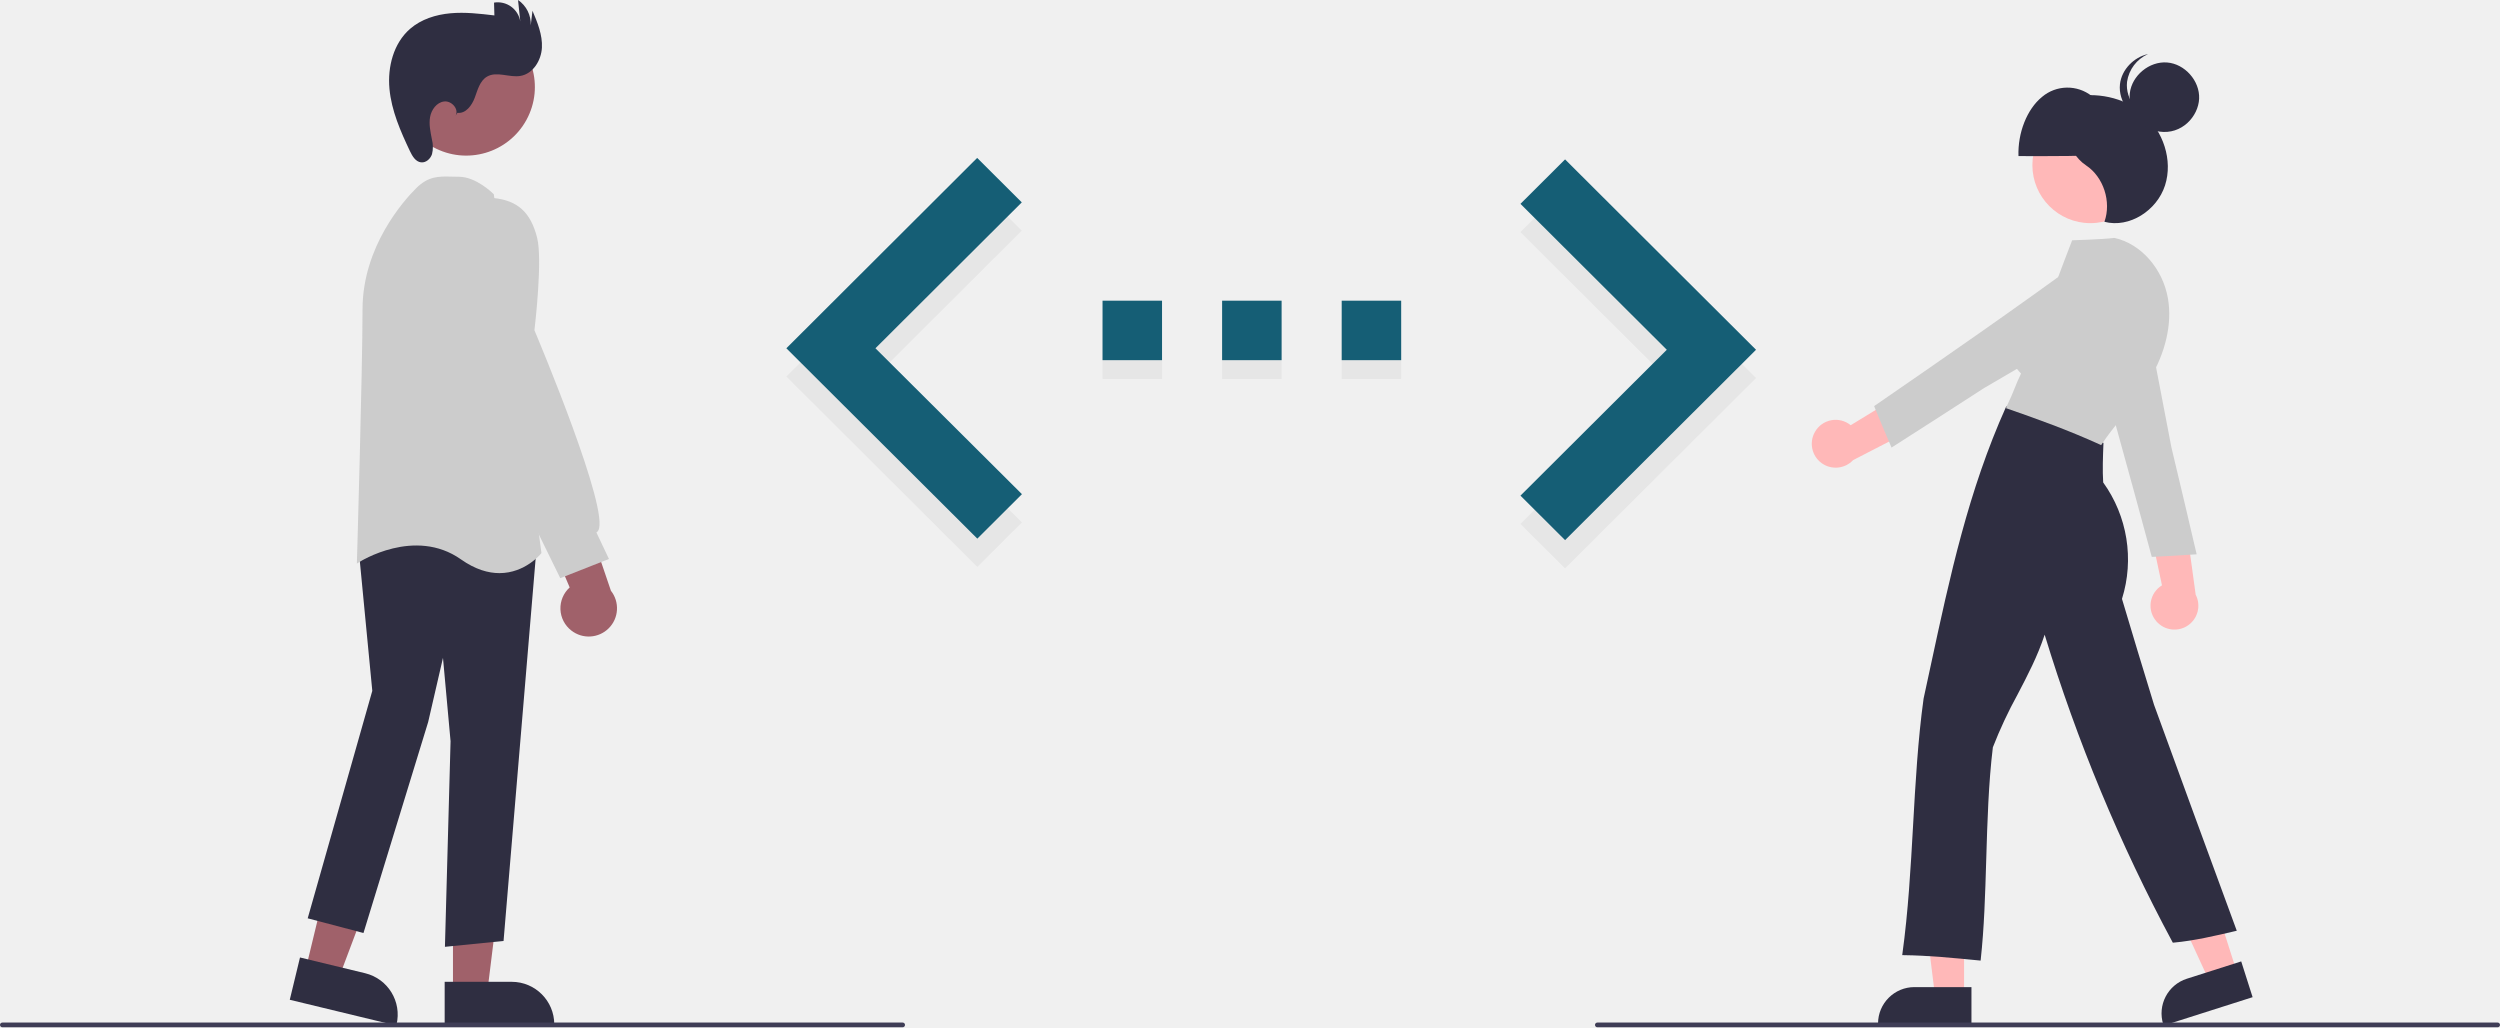
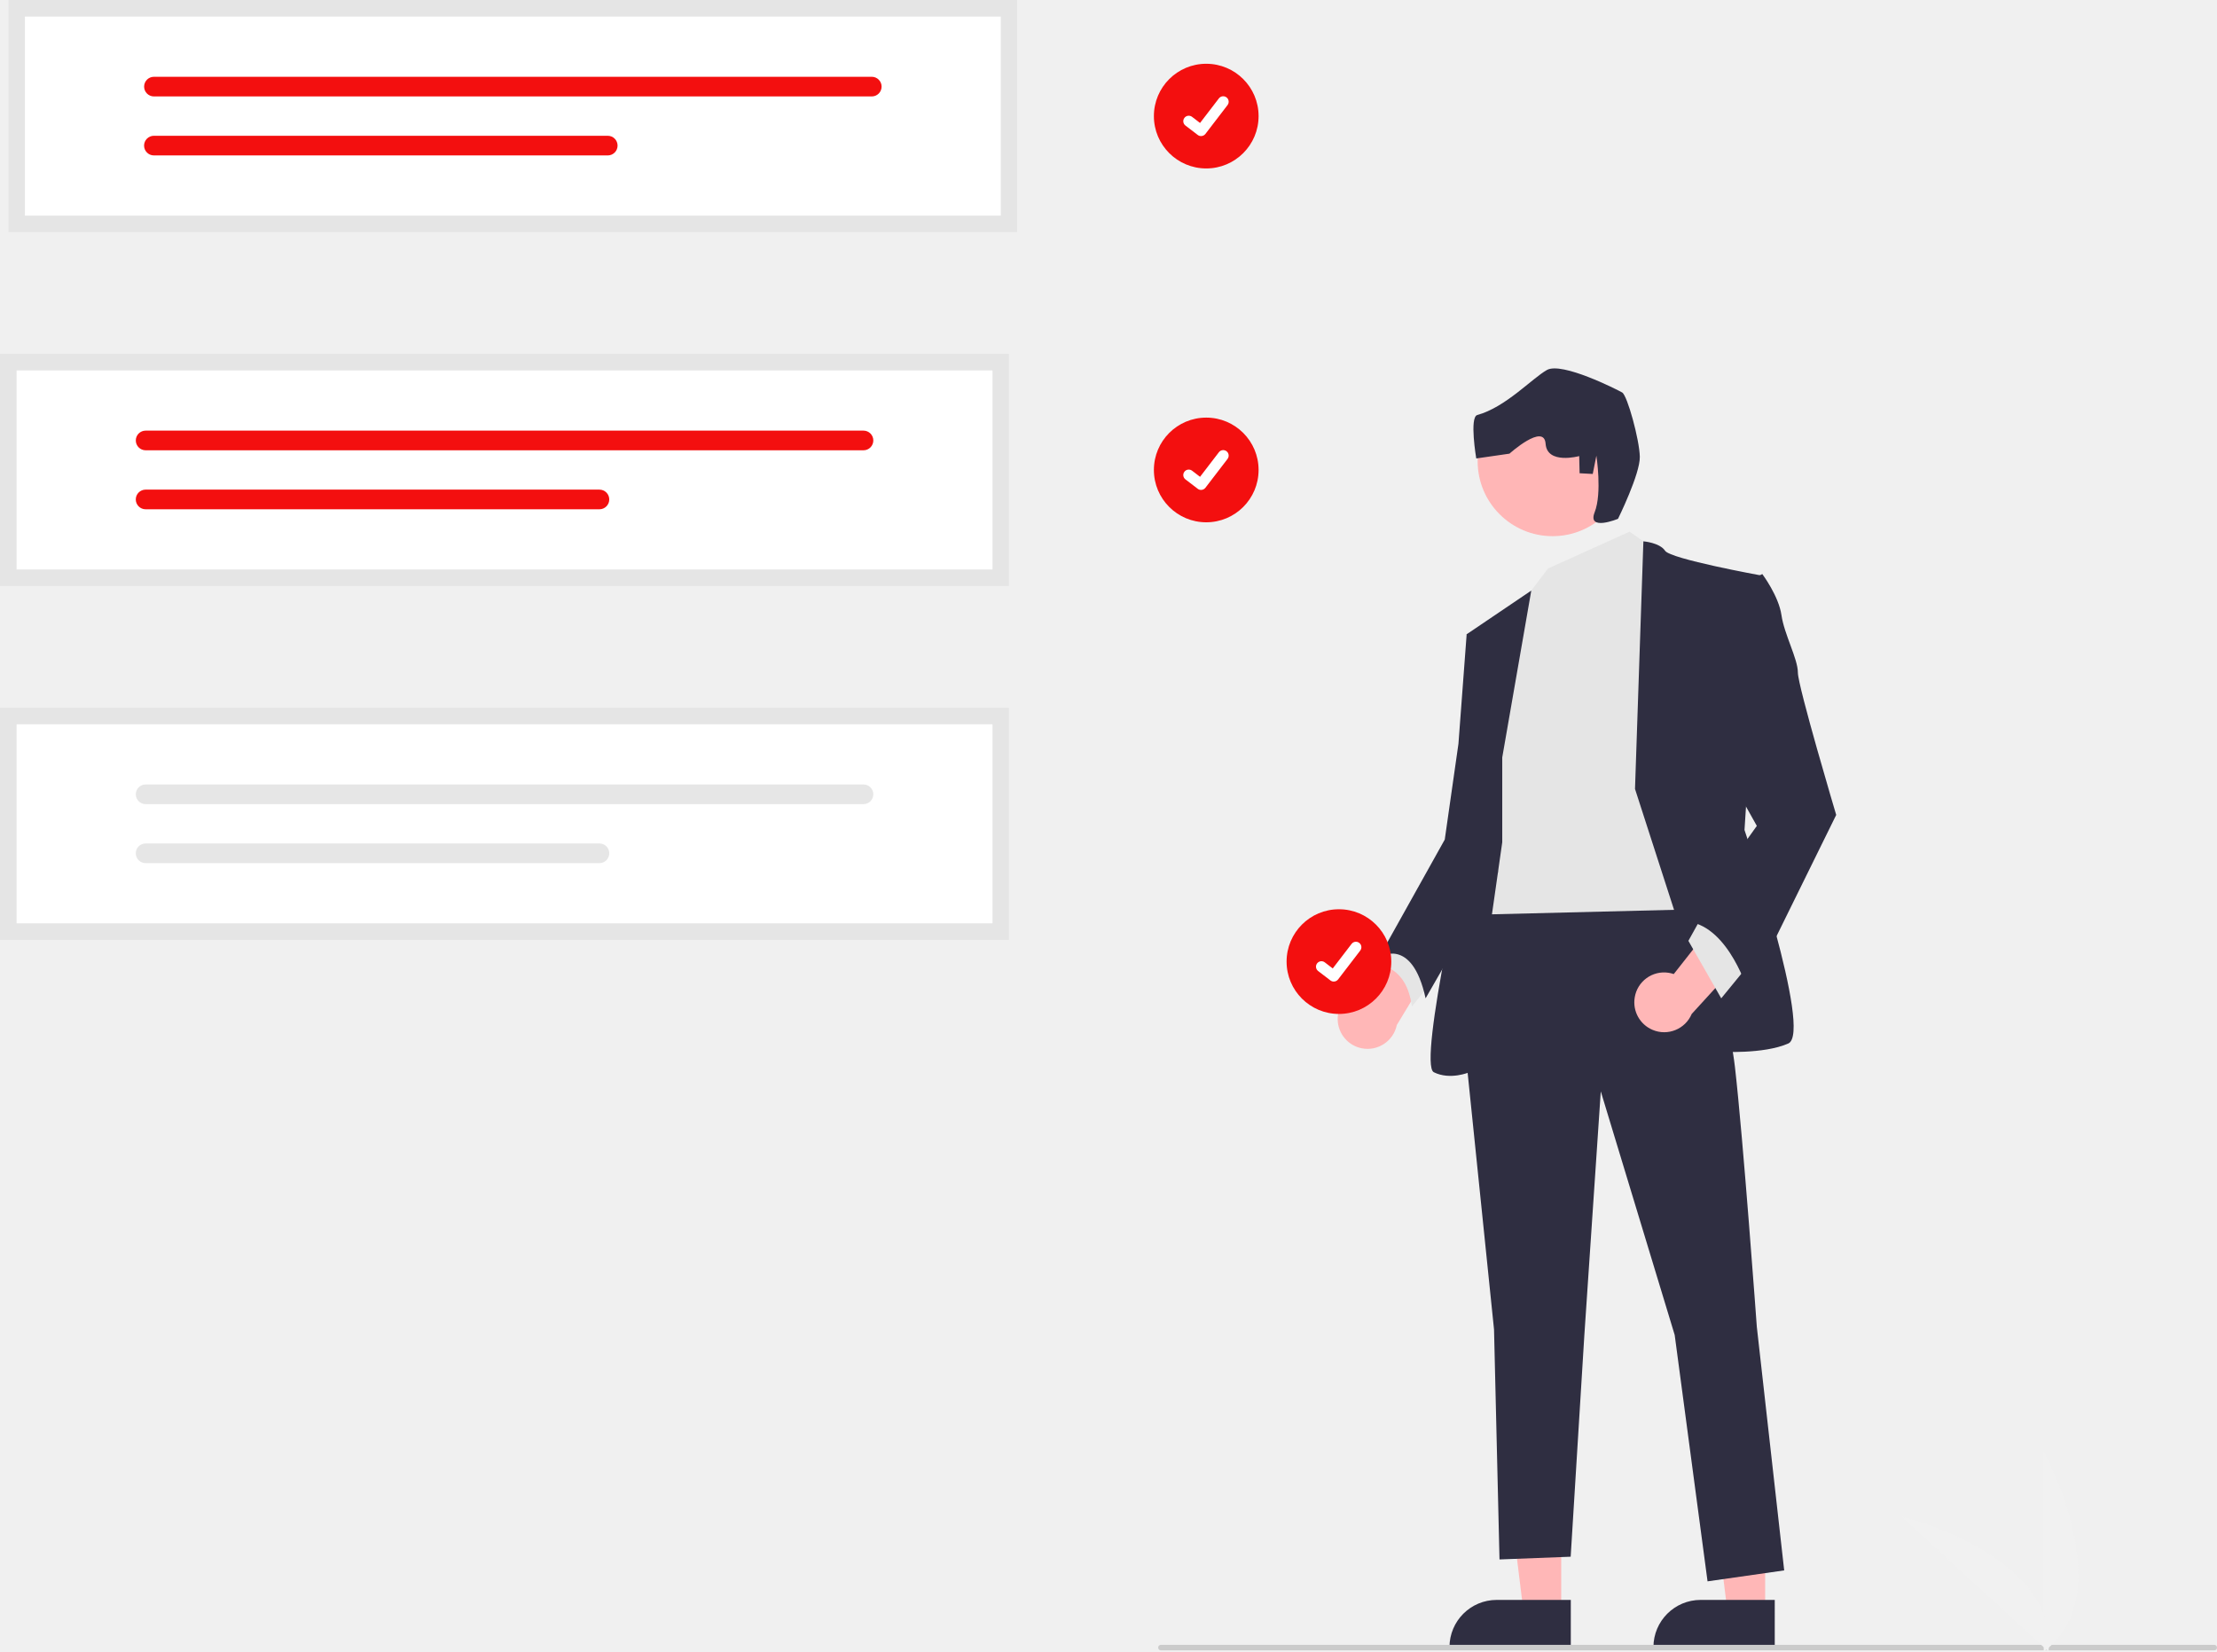
- <svg xmlns="http://www.w3.org/2000/svg" data-name="Layer 1" width="1058" height="434.745" viewBox="0 0 1058 434.745">
-   <polygon points="643.457 221.721 705.39 159.977 643.457 98.233 662.339 79.414 743.154 159.977 662.339 240.54 643.457 221.721 643.457 221.721" fill="#e6e6e6" style="isolation:isolate" />
-   <rect x="466.595" y="135.207" width="25.176" height="25.176" fill="#e6e6e6" style="isolation:isolate" />
-   <rect x="567.803" y="135.207" width="25.176" height="25.176" fill="#e6e6e6" style="isolation:isolate" />
-   <rect x="517.199" y="135.207" width="25.176" height="25.176" fill="#e6e6e6" style="isolation:isolate" />
-   <polygon points="432.482 221.092 370.486 159.348 432.419 97.604 413.537 78.785 332.785 159.348 413.6 239.911 432.482 221.092" fill="#e6e6e6" style="isolation:isolate" />
-   <polygon points="643.457 209.763 705.39 148.019 643.457 86.274 662.339 67.455 743.154 148.019 662.339 228.582 643.457 209.763 643.457 209.763" fill="#155e75" />
-   <path d="M537.595,385.051h25.176v-25.176H537.595Zm126.384-25.176h-25.176v25.176h25.176Zm-75.78,25.176h25.176v-25.176h-25.176Z" transform="translate(-71 -232.6273)" fill="#155e75" />
-   <polygon points="432.482 209.133 370.486 147.389 432.419 85.645 413.537 66.826 332.785 147.389 413.6 227.952 432.482 209.133" fill="#155e75" />
-   <polygon points="129.305 410.449 143.399 413.856 163.248 361.117 142.447 356.088 129.305 410.449" fill="#a0616a" />
-   <path d="M193.632,655.732l4.328-17.902,27.574,6.666a18.032,18.032,0,0,1,13.275,21.74l-.095.394Z" transform="translate(-71 -232.6273)" fill="#2f2e41" />
-   <polygon points="191.696 420.05 206.196 420.049 213.093 364.122 191.694 364.123 191.696 420.05" fill="#a0616a" />
-   <path d="M259.183,648.129l28.369-.001h.001A18.012,18.012,0,0,1,305.565,666.139v.406l-46.381.002Z" transform="translate(-71 -232.6273)" fill="#2f2e41" />
-   <path d="M259.294,633.325l2.384-87.007-3.211-35.281-6.266,27.151-27.379,89.285L201.218,621.261l27.336-96.27-5.937-61.748,17.058-10.965.23.042,58.279,10.742L284.105,630.844Z" transform="translate(-71 -232.6273)" fill="#2f2e41" />
-   <path d="M282.359,475.175c-4.693,0-10.182-1.512-16.292-5.825-19.551-13.798-42.863,1.045-43.096,1.195l-.947.616.033-1.128c.024-.804,2.365-80.712,2.365-106.425,0-26.565,17.332-45.962,22.644-51.274,5.214-5.215,9.601-5.099,15.155-4.955.957.024,1.954.051,3.004.051,7.258,0,14.314,6.973,14.61,7.269l.142.142.026.199,20.139,151.631-.154.195C299.895,466.986,293.282,475.175,282.359,475.175Z" transform="translate(-71 -232.6273)" fill="#ccc" />
-   <circle cx="268.308" cy="269.431" r="29.048" transform="translate(-167.8019 142.9959) rotate(-61.3368)" fill="#a0616a" />
-   <path d="M312.775,499.454a11.893,11.893,0,0,1-.69-18.223L295.589,442.32l21.599,3.975,12.354,36.341a11.957,11.957,0,0,1-16.767,16.818Z" transform="translate(-71 -232.6273)" fill="#a0616a" />
-   <path d="M308.103,477.304l-29.807-60.807-13.07-45.766.01-39.758c.029-.157,3.102-15.622,14.49-14.553,10.327,1,15.888,6.05,18.597,16.884,2.301,9.204-.846,36.51-1.151,39.086,1.998,4.738,31.976,76.164,27.013,84.766a2.184,2.184,0,0,1-.785.813l5.312,11.215Z" transform="translate(-71 -232.6273)" fill="#ccc" />
-   <path d="M264.593,280.374c3.482.453,6.109-3.11,7.327-6.403s2.147-7.128,5.174-8.907c4.136-2.43,9.428.493,14.158-.309,5.342-.906,8.815-6.567,9.087-11.978s-1.881-10.615-3.994-15.604l-.738,6.2a12.295,12.295,0,0,0-5.373-10.747l.951,9.098a9.656,9.656,0,0,0-11.108-7.99l.15,5.421c-6.17-.734-12.393-1.468-18.581-.909s-12.419,2.517-17.109,6.592c-7.015,6.096-9.577,16.133-8.717,25.387s4.68,17.947,8.661,26.345c1.002,2.113,2.387,4.497,4.71,4.766,2.087.242,3.997-1.503,4.645-3.501a12.69,12.69,0,0,0-.056-6.234c-.587-3.119-1.327-6.307-.775-9.433s2.8-6.214,5.951-6.597,6.375,3.218,4.86,6.007Z" transform="translate(-71 -232.6273)" fill="#2f2e41" />
-   <path d="M983.591,495.58a10.056,10.056,0,0,1,2.359-15.238l-7.434-34.953,17.29,6.774,4.409,32.153a10.11,10.11,0,0,1-16.623,11.263Z" transform="translate(-71 -232.6273)" fill="#ffb8b8" />
-   <path d="M981.628,468.308l-.093-.343c-9.347-34.571-19.008-70.308-30.804-109.219l-.077-.255.26-.152c6.575-3.837,16.457-3.581,22.986.594a17.15,17.15,0,0,1,7.444,18.191l8.603,44.857c3.498,14.663,7.118,29.84,10.577,44.806l.098.424-.536.034c-6.299.401-12.807.815-18.021,1.044Z" transform="translate(-71 -232.6273)" fill="#ccc" />
-   <polygon points="831.194 421.744 818.934 421.744 813.1 374.457 831.194 374.457 831.194 421.744" fill="#ffb8b8" />
-   <path d="M905.321,666.256H865.79v-.5a15.404,15.404,0,0,1,15.387-15.387h24.144Z" transform="translate(-71 -232.6273)" fill="#2f2e41" />
-   <polygon points="946.719 411.631 935.037 415.353 915.121 372.069 932.362 366.575 946.719 411.631" fill="#ffb8b8" />
-   <path d="M986.641,666.634l-.152-.477a15.404,15.404,0,0,1,9.989-19.332l23.004-7.33,4.823,15.137Z" transform="translate(-71 -232.6273)" fill="#2f2e41" />
-   <circle cx="884.667" cy="69.876" r="24.561" fill="#ffb8b8" />
-   <path d="M966.694,297.952c.14-9.906-4.006-19.717-10.417-24.65a16.649,16.649,0,0,0-21.132.373c-6.311,5.157-10.263,15.112-9.928,25.009C939.358,298.725,953.499,298.765,966.694,297.952Z" transform="translate(-71 -232.6273)" fill="#2f2e41" />
-   <path d="M909.193,639.15l-.492-.048c-10.666-1.047-21.695-2.128-32.118-2.252l-.567-.007.077-.562c2.469-17.886,3.516-36.479,4.529-54.462 1-17.756,2.033-36.116,4.441-53.553,1.019-4.669,2.011-9.283,3-13.88,8.186-38.043,15.917-73.977,31.877-109.546l.151-.336.365.044c14.974,1.812,29.363,7.275,40.515,15.383l.216.157-.011.267c-.215,5.525-.438,11.236-.108,16.439a55.797,55.797,0,0,1,7.954,49.283c4.391,14.675,8.931,29.845,13.563,44.81,11.249,30.838,22.888,62.751,34.82,95.101l.196.53-.551.129c-8.585,2.016-17.44,4.094-26.177,4.9l-.33.03-.157-.292A712.851,712.851,0,0,1,936.3,501.23c-2.981,9.092-7.276,17.299-11.437,25.249A189.022,189.022,0,0,0,914.381,548.881c-1.842,15.121-2.33,31.504-2.802,47.347-.447,14.979-.868,29.128-2.331,42.432Z" transform="translate(-71 -232.6273)" fill="#2f2e41" />
-   <path d="M947.282,273.756c10.646-2.294,22.422-.112,30.783,7.071s12.606,19.609,9.172,30.266-15.096,18.155-25.64,15.403c3.02-8.512-.379-18.963-7.762-23.867C945.078,296.815,942.668,282.933,947.282,273.756Z" transform="translate(-71 -232.6273)" fill="#2f2e41" />
-   <path d="M960.207,420.999l-.389-.177c-13.581-6.196-26.898-10.951-39.376-15.289l-.383-.083-.001-1.109.248.086c.052-.115.111-.246.17-.376.17-.377.287-.634.386-.804l-.003-.001c1.04-2.12,1.867-4.168,2.667-6.149.825-2.044,1.677-4.155,2.778-6.389a19.356,19.356,0,0,1-4.276-20.829c2.756-6.533,9.784-11.621,17.168-12.465,2.706-7.449,8.735-23.1,8.735-23.1s12.678-.348,17.777-.995l.086-.011.084.019c11.131,2.439,20.424,12.972,22.598,25.614,1.835,10.67-.952,22.875-7.847,34.366a148.04,148.04,0,0,1-11.709,16.089c-3.106,3.884-6.04,7.552-8.476,11.246Z" transform="translate(-71 -232.6273)" fill="#ccc" />
-   <path d="M984.292,290.493v0Z" transform="translate(-71 -232.6273)" fill="#2f2e41" />
-   <path d="M984.791,288.311c-7.452-1.112-13.304-8.73-12.457-16.218s8.253-13.605,15.765-13.025,13.89,7.764,13.576,15.293S994.306,289.731,984.791,288.311Z" transform="translate(-71 -232.6273)" fill="#2f2e41" />
-   <path d="M983.627,283.456c-7.452-1.112-13.304-8.73-12.457-16.218a15.241,15.241,0,0,1,8.882-11.734c-6.01,1.315-11.182,6.552-11.882,12.734-.847,7.487,5.004,15.105,12.457,16.218a14.208,14.208,0,0,0,8.172-1.143A14.504,14.504,0,0,1,983.627,283.456Z" transform="translate(-71 -232.6273)" fill="#2f2e41" />
-   <path d="M839.069,415.433a10.056,10.056,0,0,1,15.153-2.853l30.479-18.655-.626,18.559-28.847,14.87a10.11,10.11,0,0,1-16.158-11.921Z" transform="translate(-71 -232.6273)" fill="#ffb8b8" />
-   <path d="M864.128,404.495l.293-.202c29.481-20.331,59.957-41.348,92.715-65.434l.215-.158.23.195c5.808,4.921,8.86,14.323,7.099,21.87A17.15,17.15,0,0,1,950.008,373.846l-39.428,23.057c-12.66,8.183-25.764,16.653-38.721,24.902l-.367.234-.211-.494c-2.477-5.806-5.036-11.804-6.988-16.644Z" transform="translate(-71 -232.6273)" fill="#ccc" />
-   <path d="M453,667.373H72a1,1,0,0,1,0-2H453a1,1,0,1,1,0,2Z" transform="translate(-71 -232.6273)" fill="#3f3d56" />
-   <path d="M1128,667.373H747a1,1,0,0,1,0-2h381a1,1,0,0,1,0,2Z" transform="translate(-71 -232.6273)" fill="#3f3d56" />
+ <svg xmlns="http://www.w3.org/2000/svg" width="801.921" height="597.457" viewBox="0 0 801.921 597.457">
+   <circle id="b" cx="436.314" cy="42" r="18.934" fill="#f30f0f" />
+   <path id="c-178" d="M434.438,49.223c-.426,.001-.841-.137-1.181-.393l-.021-.016-4.45-3.404c-.867-.664-1.031-1.906-.366-2.772,.664-.867,1.906-1.031,2.772-.366h0l2.882,2.21,6.811-8.885c.664-.866,1.905-1.03,2.771-.366l0,0,.001,0-.042,.059,.043-.059c.865,.665,1.029,1.905,.366,2.772l-8.011,10.447c-.376,.488-.957,.773-1.573,.771l-.002,.002Z" fill="#fff" />
+   <circle id="d" cx="436.314" cy="170" r="18.934" fill="#f30f0f" />
+   <path id="e-179" d="M434.438,177.223c-.426,.001-.841-.137-1.181-.393l-.021-.016-4.45-3.404c-.867-.664-1.031-1.906-.366-2.772s1.906-1.031,2.772-.366l2.882,2.21,6.811-8.885c.664-.866,1.905-1.03,2.771-.366l0,0,.001,0-.042,.059,.043-.059c.865,.665,1.029,1.905,.366,2.772l-8.011,10.447c-.376,.488-.957,.773-1.573,.771l-.002,.002Z" fill="#fff" />
+   <path d="M483.864,368.959c-.232-5.93,4.387-10.926,10.317-11.158,.632-.025,1.266,.006,1.892,.093l17.341-34.022,9.799,17.256-17.97,29.663c-1.206,5.844-6.921,9.603-12.765,8.397-4.89-1.009-8.451-5.238-8.614-10.228l0-0Z" fill="#ffb7b7" />
+   <polygon points="564.71 583.194 551.101 583.193 544.627 530.702 564.712 530.703 564.71 583.194" fill="#ffb7b7" />
+   <path d="M568.18,596.385l-43.88-.002v-.555c.001-9.432,7.647-17.079,17.08-17.079h.001l26.801,.001-.001,17.635Z" fill="#2f2e41" />
+   <polygon points="638.483 583.194 624.874 583.193 618.4 530.702 638.485 530.703 638.483 583.194" fill="#ffb7b7" />
+   <path d="M641.953,596.385l-43.88-.002v-.555c.001-9.432,7.647-17.079,17.08-17.079h.001l26.801,.001-.001,17.635Z" fill="#2f2e41" />
+   <path d="M504.767,339.349l-5.941,9.902s9.901,0,11.882,14.852l7.921-9.901-13.862-14.852Z" fill="#e5e5e5" />
+   <path d="M608.732,318.556s15.842,41.586,18.813,67.33c2.97,25.744,7.921,94.064,7.921,94.064l9.902,88.123-27.724,3.961-11.882-89.113-26.734-88.123-5.941,88.123-4.951,80.202-25.744,.99-1.98-83.173-10.892-105.946,5.941-50.498,73.271-5.941Z" fill="#2f2e41" />
+   <polygon points="589.424 192.312 599.326 199.242 612.198 328.952 531.996 330.932 542.888 240.829 552.789 215.085 559.936 205.636 589.424 192.312" fill="#e5e5e5" />
+   <path d="M591.405,285.386l3.03-89.567s5.882,.453,7.862,3.424,34.655,8.911,34.655,8.911l-5.941,92.084s24.754,73.271,15.842,77.232-24.754,2.97-24.754,2.97l-30.695-95.054Z" fill="#2f2e41" />
+   <path d="M543.383,273.999l10.504-60.365-23.376,15.808,5.941,43.567-4.951,29.704s-18.813,82.182-12.872,85.153,12.872,0,12.872,0l11.882-83.173v-30.695Z" fill="#2f2e41" />
+   <path d="M537.442,227.462l-6.931,1.98-2.97,39.606-4.951,34.655-23.764,42.576s11.882-7.921,16.833,14.852l26.171-45.564-4.387-88.106Z" fill="#2f2e41" />
+   <path d="M591.299,360.839c.923-5.862,6.424-9.866,12.287-8.943,.625,.098,1.24,.252,1.838,.459l23.616-30.009,6.262,18.83-23.386,25.61c-2.318,5.498-8.654,8.077-14.152,5.759-4.601-1.939-7.273-6.779-6.465-11.705Z" fill="#ffb7b7" />
+   <polygon points="631.506 350.24 622.595 361.132 610.713 340.339 615.663 331.428 631.506 350.24" fill="#e5e5e5" />
+   <path d="M629.526,211.619l7.921-3.961s5.941,7.921,6.931,14.852,5.941,15.842,5.941,20.793,13.862,51.488,13.862,51.488l-31.685,64.36s-6.931-23.764-21.783-25.744l24.754-34.655-13.862-24.754,7.921-62.379Z" fill="#2f2e41" />
+   <path d="M800.921,596.996H419.921c-.552,0-1-.448-1-1s.448-1,1-1h381c.552,0,1,.448,1,1s-.448,1-1,1Z" fill="#cbcbcb" />
+   <path d="M365,212H0v-84H365v84Z" fill="#fff" />
+   <path d="M52.678,155.774c-1.964,0-3.556,1.592-3.556,3.556s1.592,3.556,3.556,3.556H312.337c1.964,0,3.556-1.592,3.556-3.556s-1.592-3.556-3.556-3.556H52.678Z" fill="#f30f0f" />
+   <path d="M52.678,177.113c-1.964-.004-3.56,1.585-3.564,3.549-.004,1.964,1.585,3.56,3.549,3.564H216.822c1.964,0,3.556-1.592,3.556-3.556s-1.592-3.556-3.556-3.556H52.678Z" fill="#f30f0f" />
+   <path d="M365,212H0v-84H365v84ZM6,206H359v-72H6v72Z" fill="#e5e5e5" />
+   <path d="M365,340H0v-84H365v84Z" fill="#fff" />
+   <path d="M52.678,283.774c-1.964,0-3.556,1.592-3.556,3.556s1.592,3.556,3.556,3.556H312.337c1.964,0,3.556-1.592,3.556-3.556s-1.592-3.556-3.556-3.556H52.678Z" fill="#e6e6e6" />
+   <path d="M52.678,305.113c-1.964-.004-3.56,1.585-3.564,3.549-.004,1.964,1.585,3.56,3.549,3.564H216.822c1.964,0,3.556-1.592,3.556-3.556s-1.592-3.556-3.556-3.556H52.678Z" fill="#e6e6e6" />
+   <path d="M365,340H0v-84H365v84ZM6,334H359v-72H6v72Z" fill="#e5e5e5" />
+   <path d="M368,84H3V0H368V84Z" fill="#fff" />
+   <path d="M55.678,27.774c-1.964,.004-3.554,1.599-3.55,3.563,.004,1.959,1.591,3.546,3.55,3.55H315.337c1.964-.004,3.554-1.599,3.55-3.563-.004-1.959-1.591-3.546-3.55-3.55H55.678Z" fill="#f30f0f" />
+   <path d="M55.678,49.113c-1.964-.004-3.56,1.585-3.564,3.549s1.585,3.56,3.549,3.564H219.822c1.964,.004,3.559-1.586,3.563-3.55,.004-1.964-1.586-3.559-3.55-3.563-.004-0-.009-0-.013,0H55.678Z" fill="#f30f0f" />
+   <path d="M368,84H3V0H368V84ZM9,78H362V6H9V78Z" fill="#e5e5e5" />
+   <path d="M739.248,597.457v-72.34s28.192,51.286,0,72.34Z" fill="#f1f1f1" />
+   <path d="M740.99,597.445l-53.29-48.921s56.845,13.916,53.29,48.921Z" fill="#f1f1f1" />
+   <circle id="f" cx="484.314" cy="347.846" r="18.934" fill="#f30f0f" />
+   <path id="g-180" d="M482.438,355.068c-.426,.001-.841-.137-1.181-.393l-.021-.016-4.45-3.404c-.867-.664-1.031-1.906-.366-2.772,.664-.867,1.906-1.031,2.772-.366h0l2.882,2.21,6.811-8.885c.664-.866,1.905-1.03,2.771-.366h0l.001,0-.042,.059,.043-.059c.865,.665,1.029,1.905,.366,2.772l-8.011,10.447c-.376,.488-.957,.773-1.573,.771l-.002,.002Z" fill="#fff" />
+   <circle cx="561.587" cy="166.85" r="27.103" fill="#ffb6b6" />
+   <path d="M585.262,187.674s8.027-16.258,7.884-22.464c-.143-6.207-4.529-22.178-6.38-23.232s-21.81-11.187-27.219-8.14-14.928,13.468-25.195,16.288c-2.904,.797-.369,15.716-.369,15.716l12.014-1.738s12.526-11.247,13.068-3.589c.542,7.659,12.157,4.469,12.157,4.469l.143,6.207,4.755,.256,1.309-6.605s2.137,13.466-.624,20.471,8.456,2.362,8.456,2.362Z" fill="#2f2e41" />
</svg>
